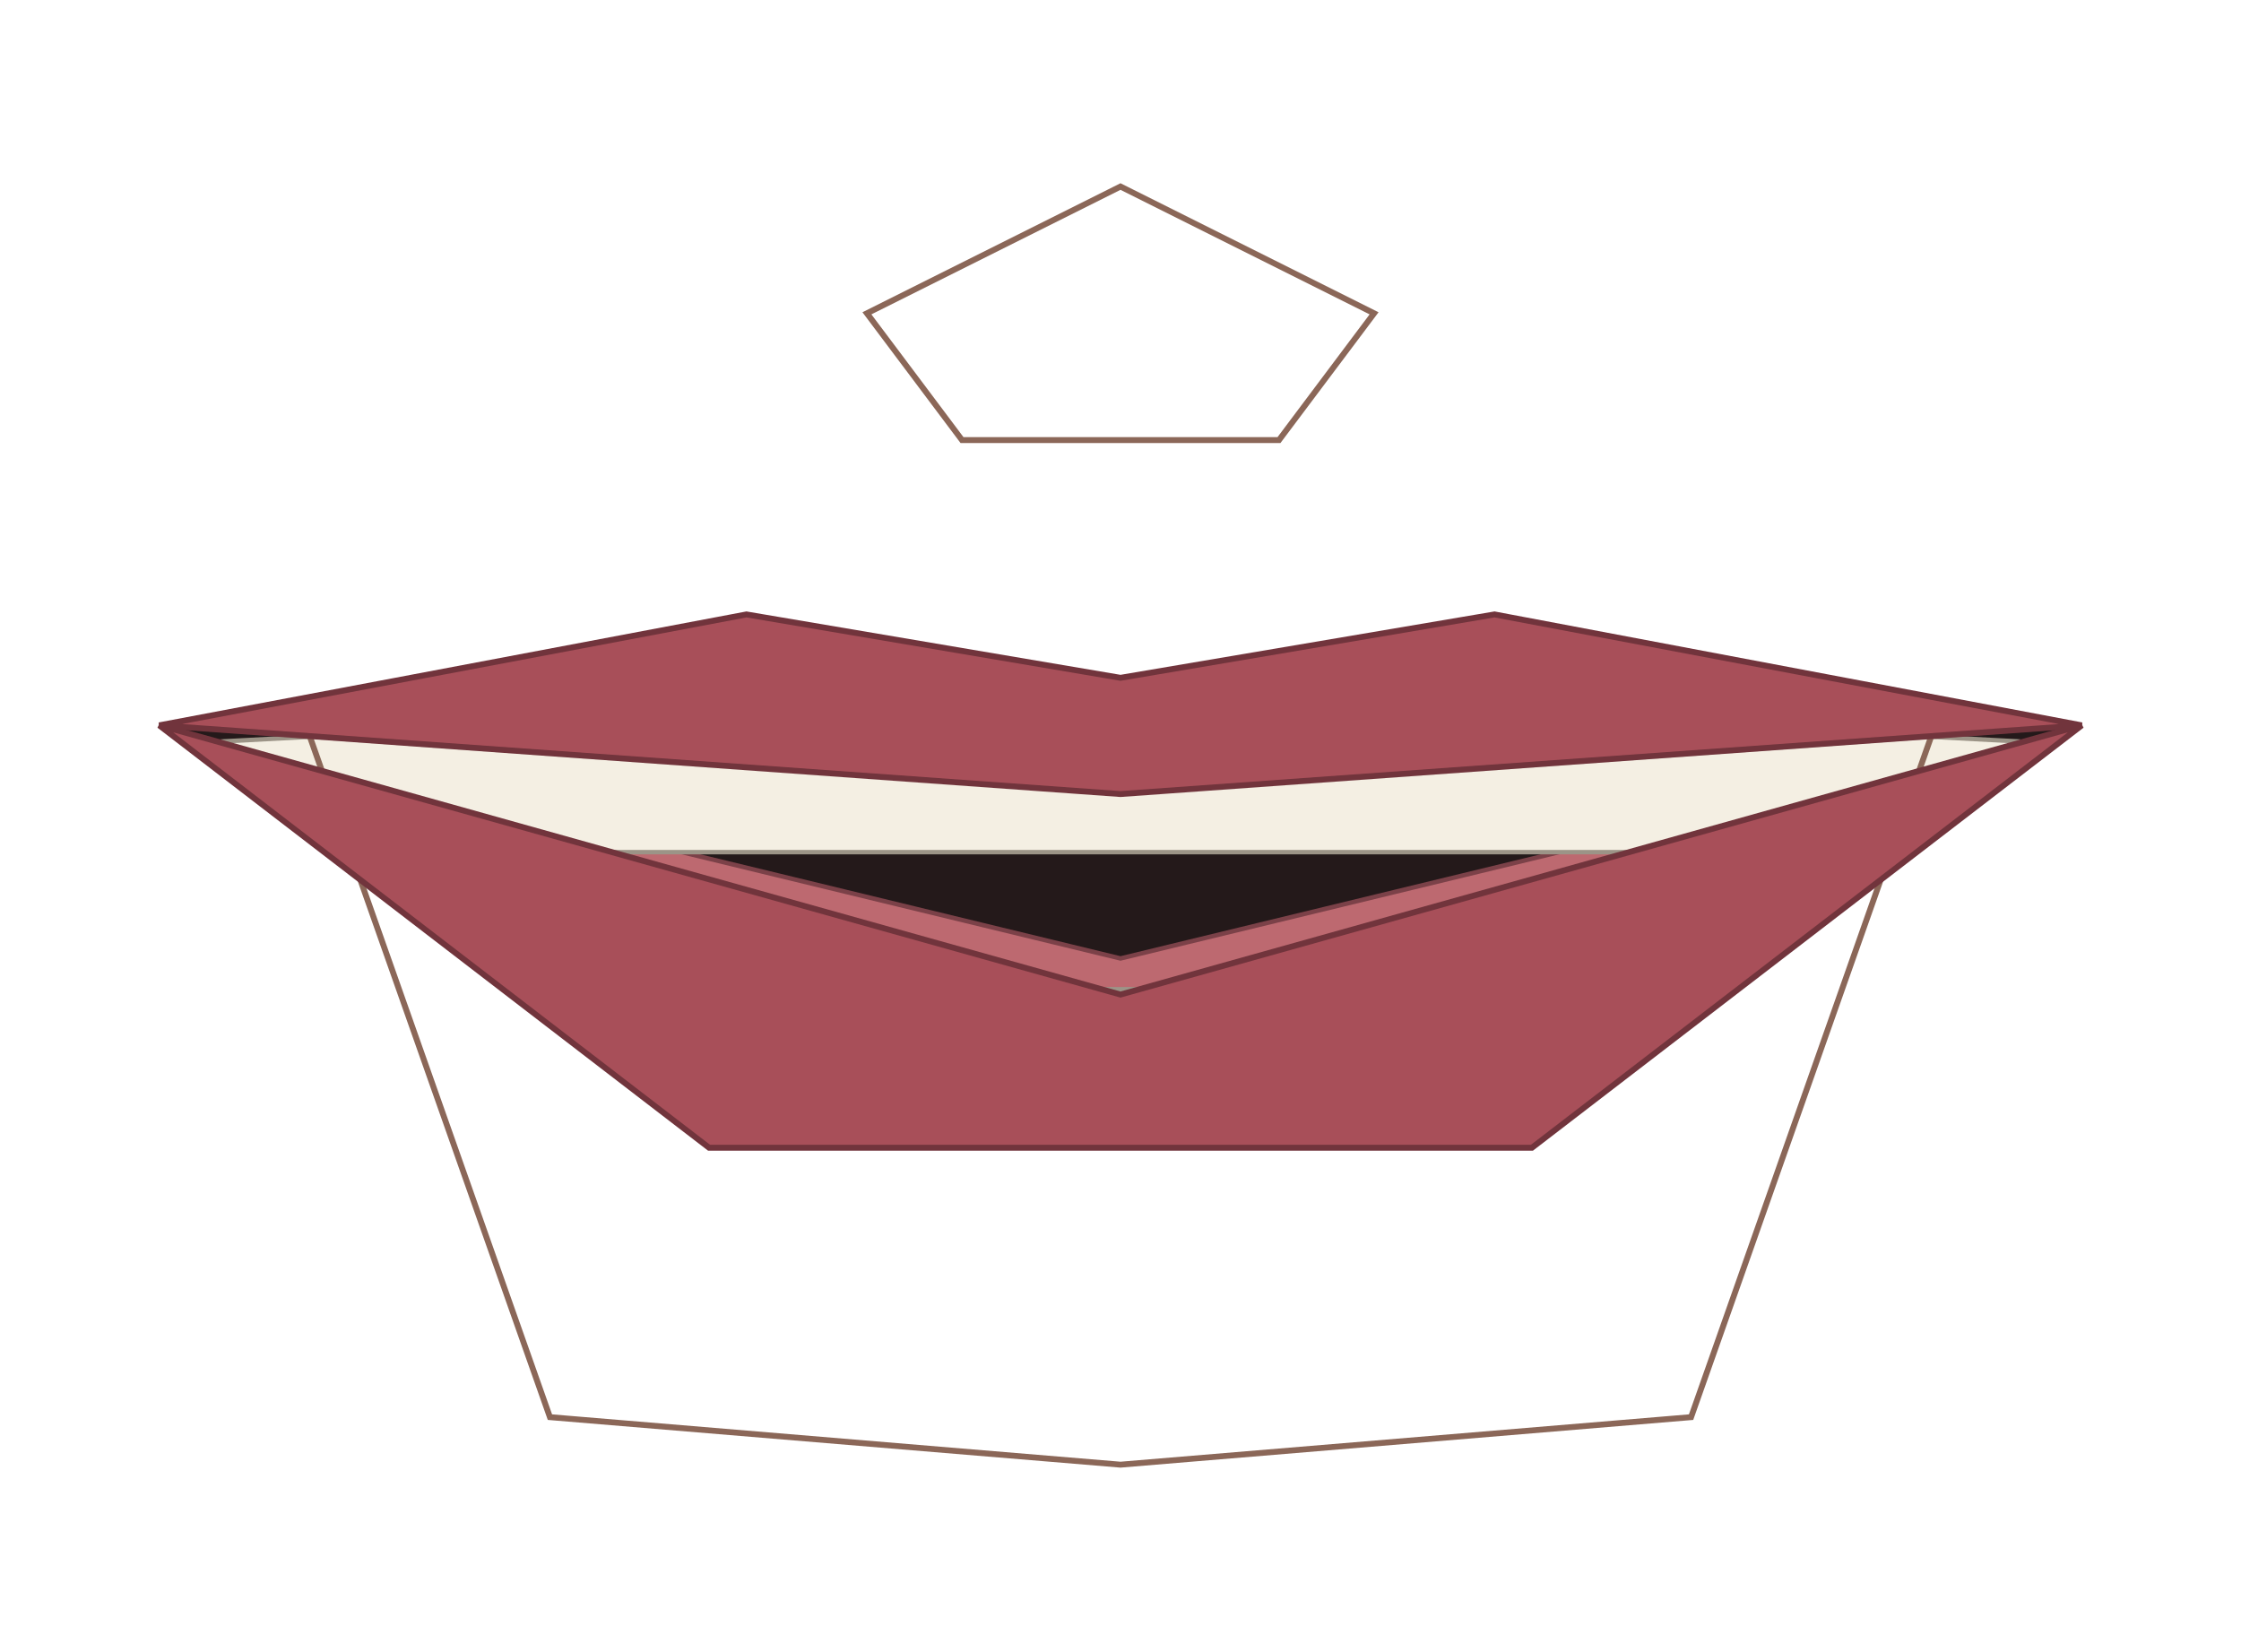
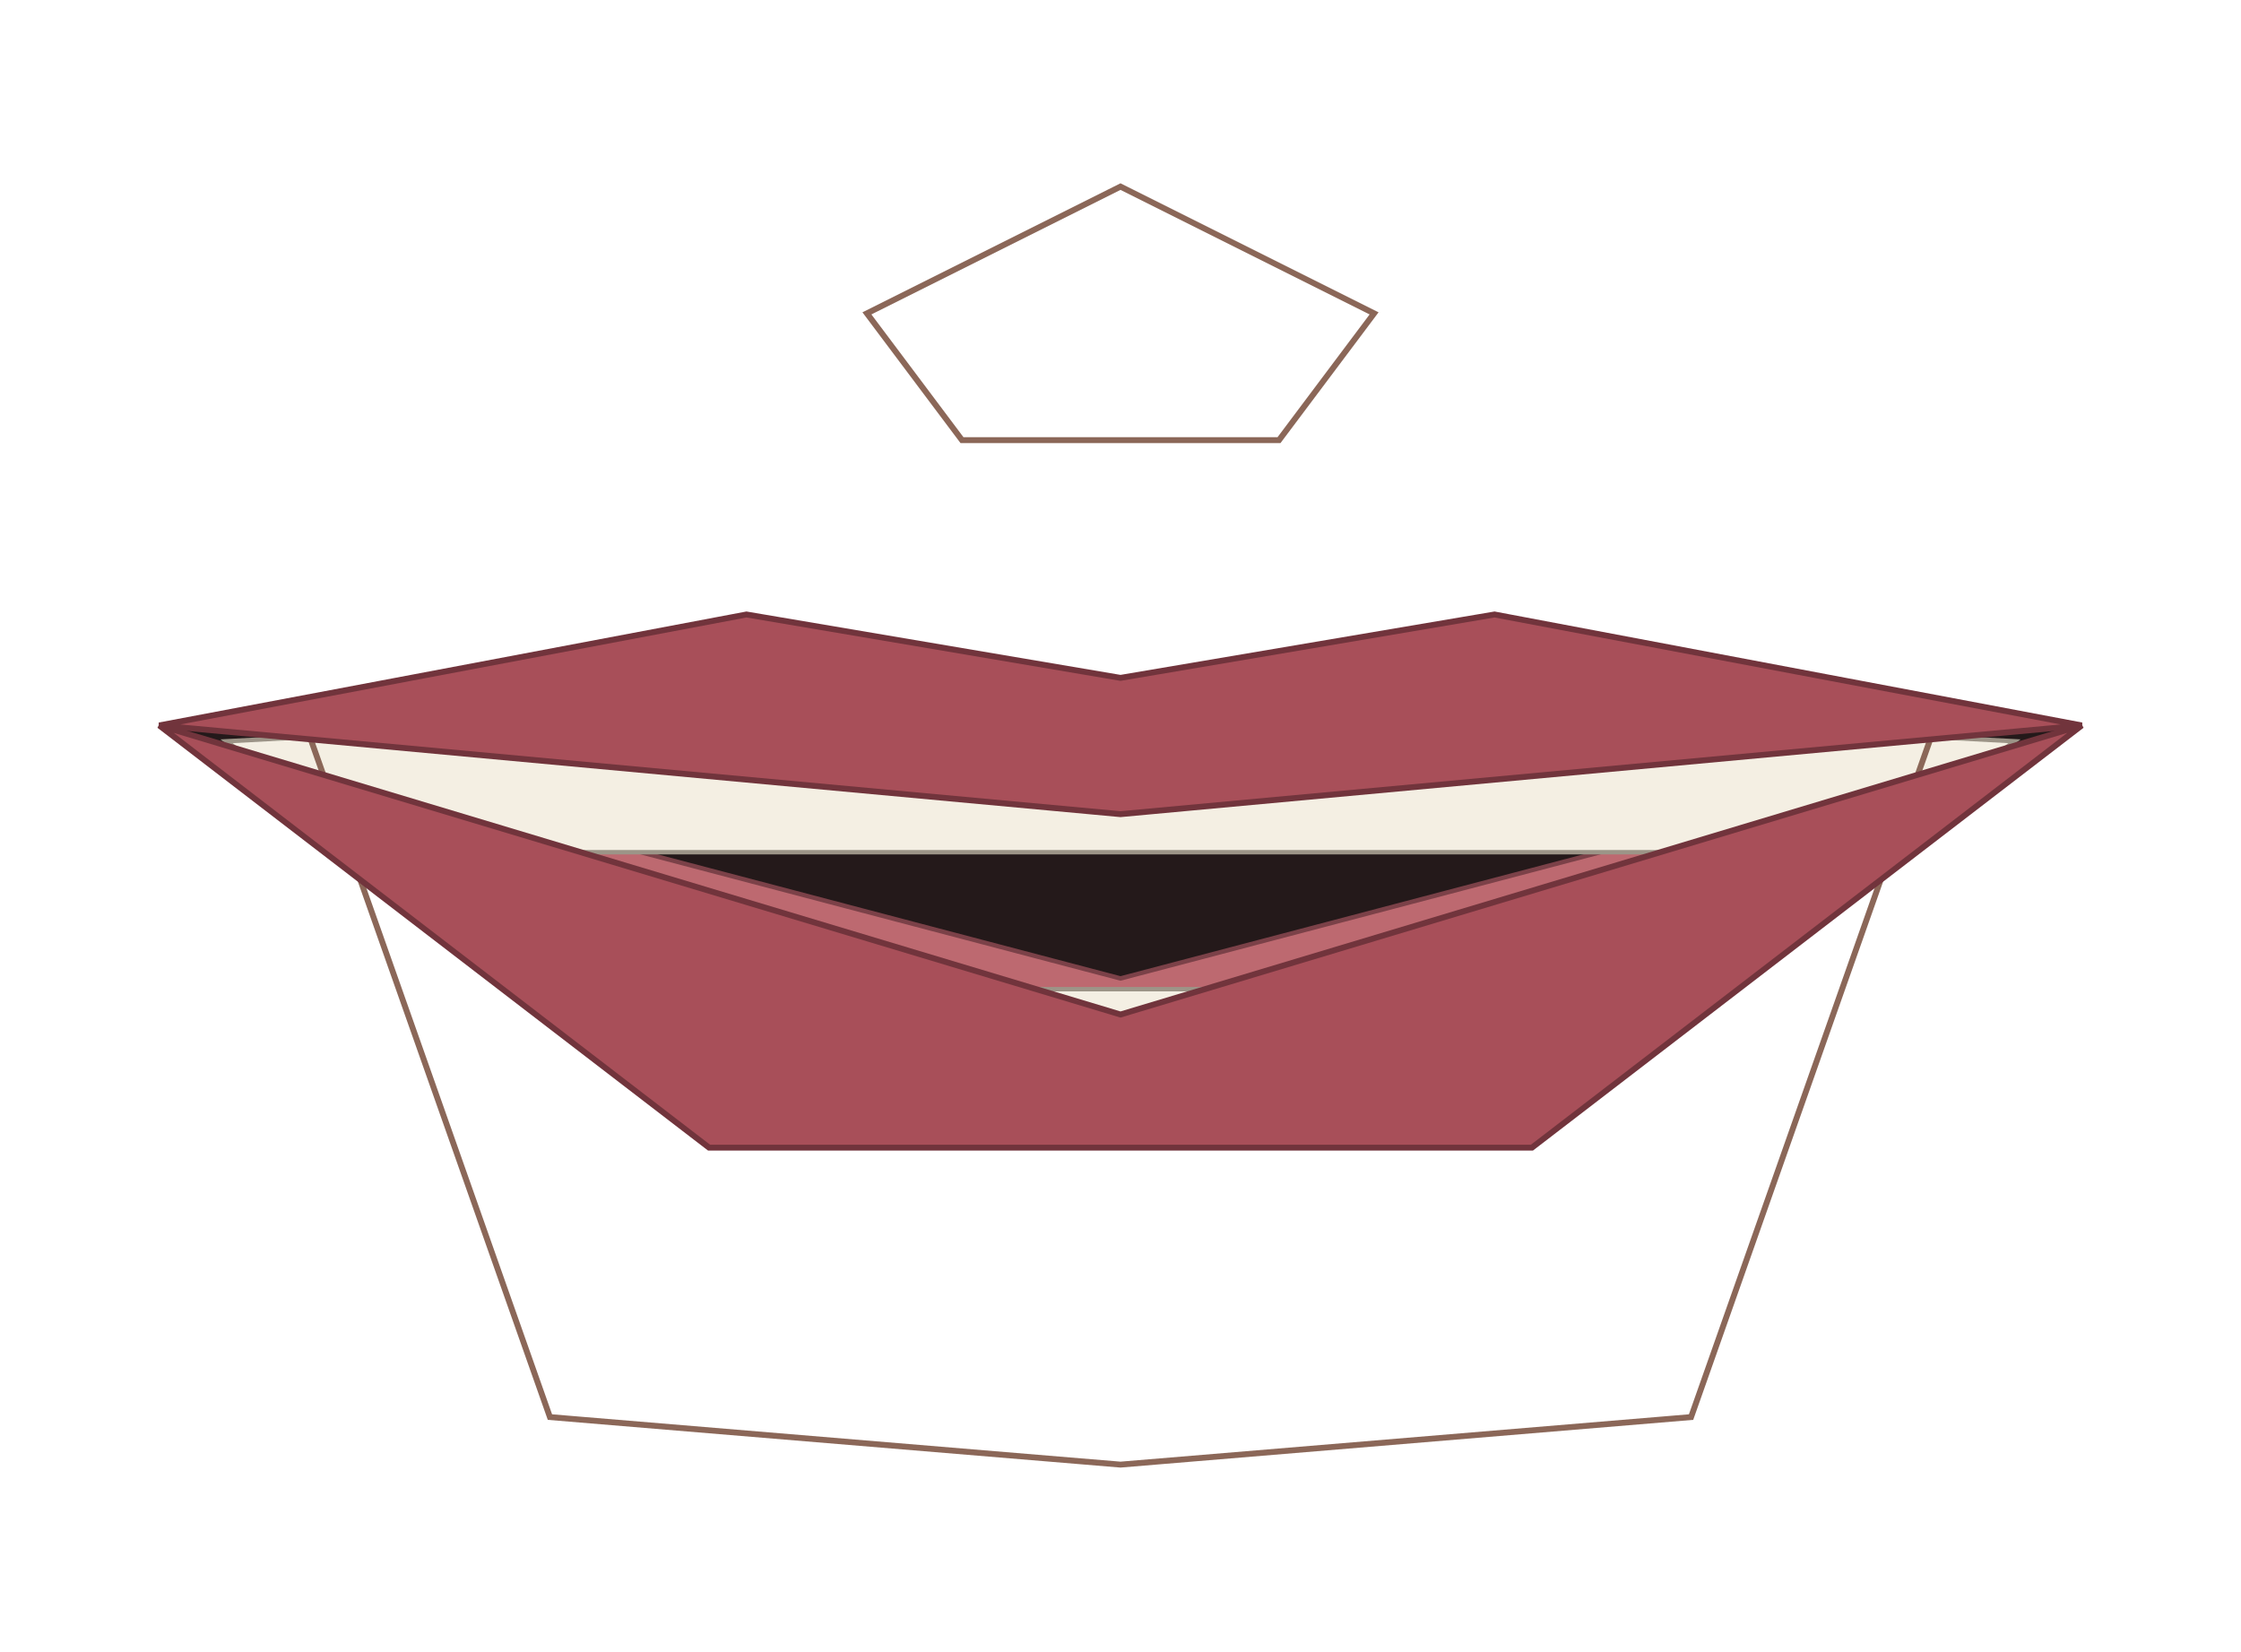
<svg xmlns="http://www.w3.org/2000/svg" viewBox="0 0 760 560" role="img" aria-label="Frontal tract view">
  <style>
.f-nose,.f-chin{fill:none;stroke:#8b6758;stroke-width:2}
.f-upper-lip,.f-lower-lip{fill:#a84f59;stroke:#71343c;stroke-width:2}.f-aperture{fill:#24191a}
.f-upper-teeth,.f-lower-teeth{fill:#f4efe3;stroke:#9c9487;stroke-width:1.5}.f-tongue{fill:#bd6970;stroke:#7b4148;stroke-width:1.5}
.f-label{font:11px ui-monospace,monospace;fill:#8b817d}
</style>
  <defs>
    <clipPath id="f-mouth">
-       <path d="M54.00,246.00 L380.00,269.30 L706.00,246.00 L706.00,246.00 L380.00,337.30 L54.00,246.00 Z" />
+       <path d="M54.00,246.03 L380.00,276.12 L706.00,246.03 L706.00,246.03 L380.00,344.07 L54.00,246.03 Z" />
    </clipPath>
  </defs>
-   <path d="M54.00,246.00 L380.00,269.30 L706.00,246.00 L706.00,246.00 L380.00,337.30 L54.00,246.00 Z" class="f-aperture" />
-   <path d="M100.93,259.15 L124.19,263.02 L147.44,268.66 L170.70,274.30 L193.96,279.94 L217.21,285.58 L240.47,291.22 L263.72,296.86 L286.98,302.50 L310.23,308.14 L333.49,313.78 L356.74,319.42 L380.00,325.06 L403.26,319.42 L426.51,313.78 L449.77,308.14 L473.02,302.50 L496.28,296.86 L519.53,291.22 L542.79,285.58 L566.04,279.94 L589.30,274.30 L612.56,268.66 L635.81,263.02 L659.07,259.15 L582.96,382.80 L177.04,382.80 Z" class="f-tongue" clip-path="url(#f-mouth)" />
-   <path d="M76.83,251.38 L380.00,235.25 L683.17,251.38 L633.70,289.00 L126.30,289.00 Z" class="f-upper-teeth" clip-path="url(#f-mouth)" />
-   <path d="M52.73,362.37 L380.00,383.87 L707.27,362.37 L633.70,335.50 L126.30,335.50 Z" class="f-lower-teeth" clip-path="url(#f-mouth)" />
-   <path d="M103.73,246.00 L186.50,480.62 L380.00,496.74 L573.50,480.62 L656.27,246.00" class="f-chin" />
-   <path d="M294.00,106.26 L380.00,63.26 L466.00,106.26 L433.75,149.25 L326.25,149.25 Z" class="f-nose" />
-   <path d="M54.00,246.00 L253.15,208.38 L380.00,229.88 L506.85,208.38 L706.00,246.00 L706.00,246.00 L380.00,269.30 L54.00,246.00 Z" class="f-upper-lip" />
-   <path d="M54.00,246.00 L380.00,337.30 L706.00,246.00 L519.53,389.25 L240.47,389.25 Z" class="f-lower-lip" />
+   <path d="M54.00,246.03 L380.00,276.12 L706.00,246.03 L706.00,246.03 L380.00,344.07 L54.00,246.03 Z" class="f-aperture" />
+   <path d="M100.93,260.14 L124.19,264.50 L147.44,270.62 L170.70,276.75 L193.96,282.87 L217.21,288.99 L240.47,295.11 L263.72,301.23 L286.98,307.36 L310.23,313.48 L333.49,319.60 L356.74,325.72 L380.00,331.84 L403.26,325.72 L426.51,319.60 L449.77,313.48 L473.02,307.36 L496.28,301.23 L519.53,295.11 L542.79,288.99 L566.04,282.87 L589.30,276.75 L612.56,270.62 L635.81,264.50 L659.07,260.14 L582.96,382.81 L177.04,382.81 Z" class="f-tongue" clip-path="url(#f-mouth)" />
+   <path d="M76.83,251.40 L380.00,235.28 L683.17,251.40 L633.70,289.02 L126.30,289.02 Z" class="f-upper-teeth" clip-path="url(#f-mouth)" />
+   <path d="M52.73,362.35 L380.00,383.85 L707.27,362.35 L633.70,335.47 L126.30,335.47 Z" class="f-lower-teeth" clip-path="url(#f-mouth)" />
+   <path d="M103.73,246.03 L186.50,480.60 L380.00,496.72 L573.50,480.60 L656.27,246.03" class="f-chin" />
+   <path d="M294.00,106.28 L380.00,63.28 L466.00,106.28 L433.75,149.28 L326.25,149.28 Z" class="f-nose" />
+   <path d="M54.00,246.03 L253.15,208.40 L380.00,229.90 L506.85,208.40 L706.00,246.03 L706.00,246.03 L380.00,276.12 L54.00,246.03 Z" class="f-upper-lip" />
+   <path d="M54.00,246.03 L380.00,344.07 L706.00,246.03 L519.53,389.22 L240.47,389.22 Z" class="f-lower-lip" />
</svg>
